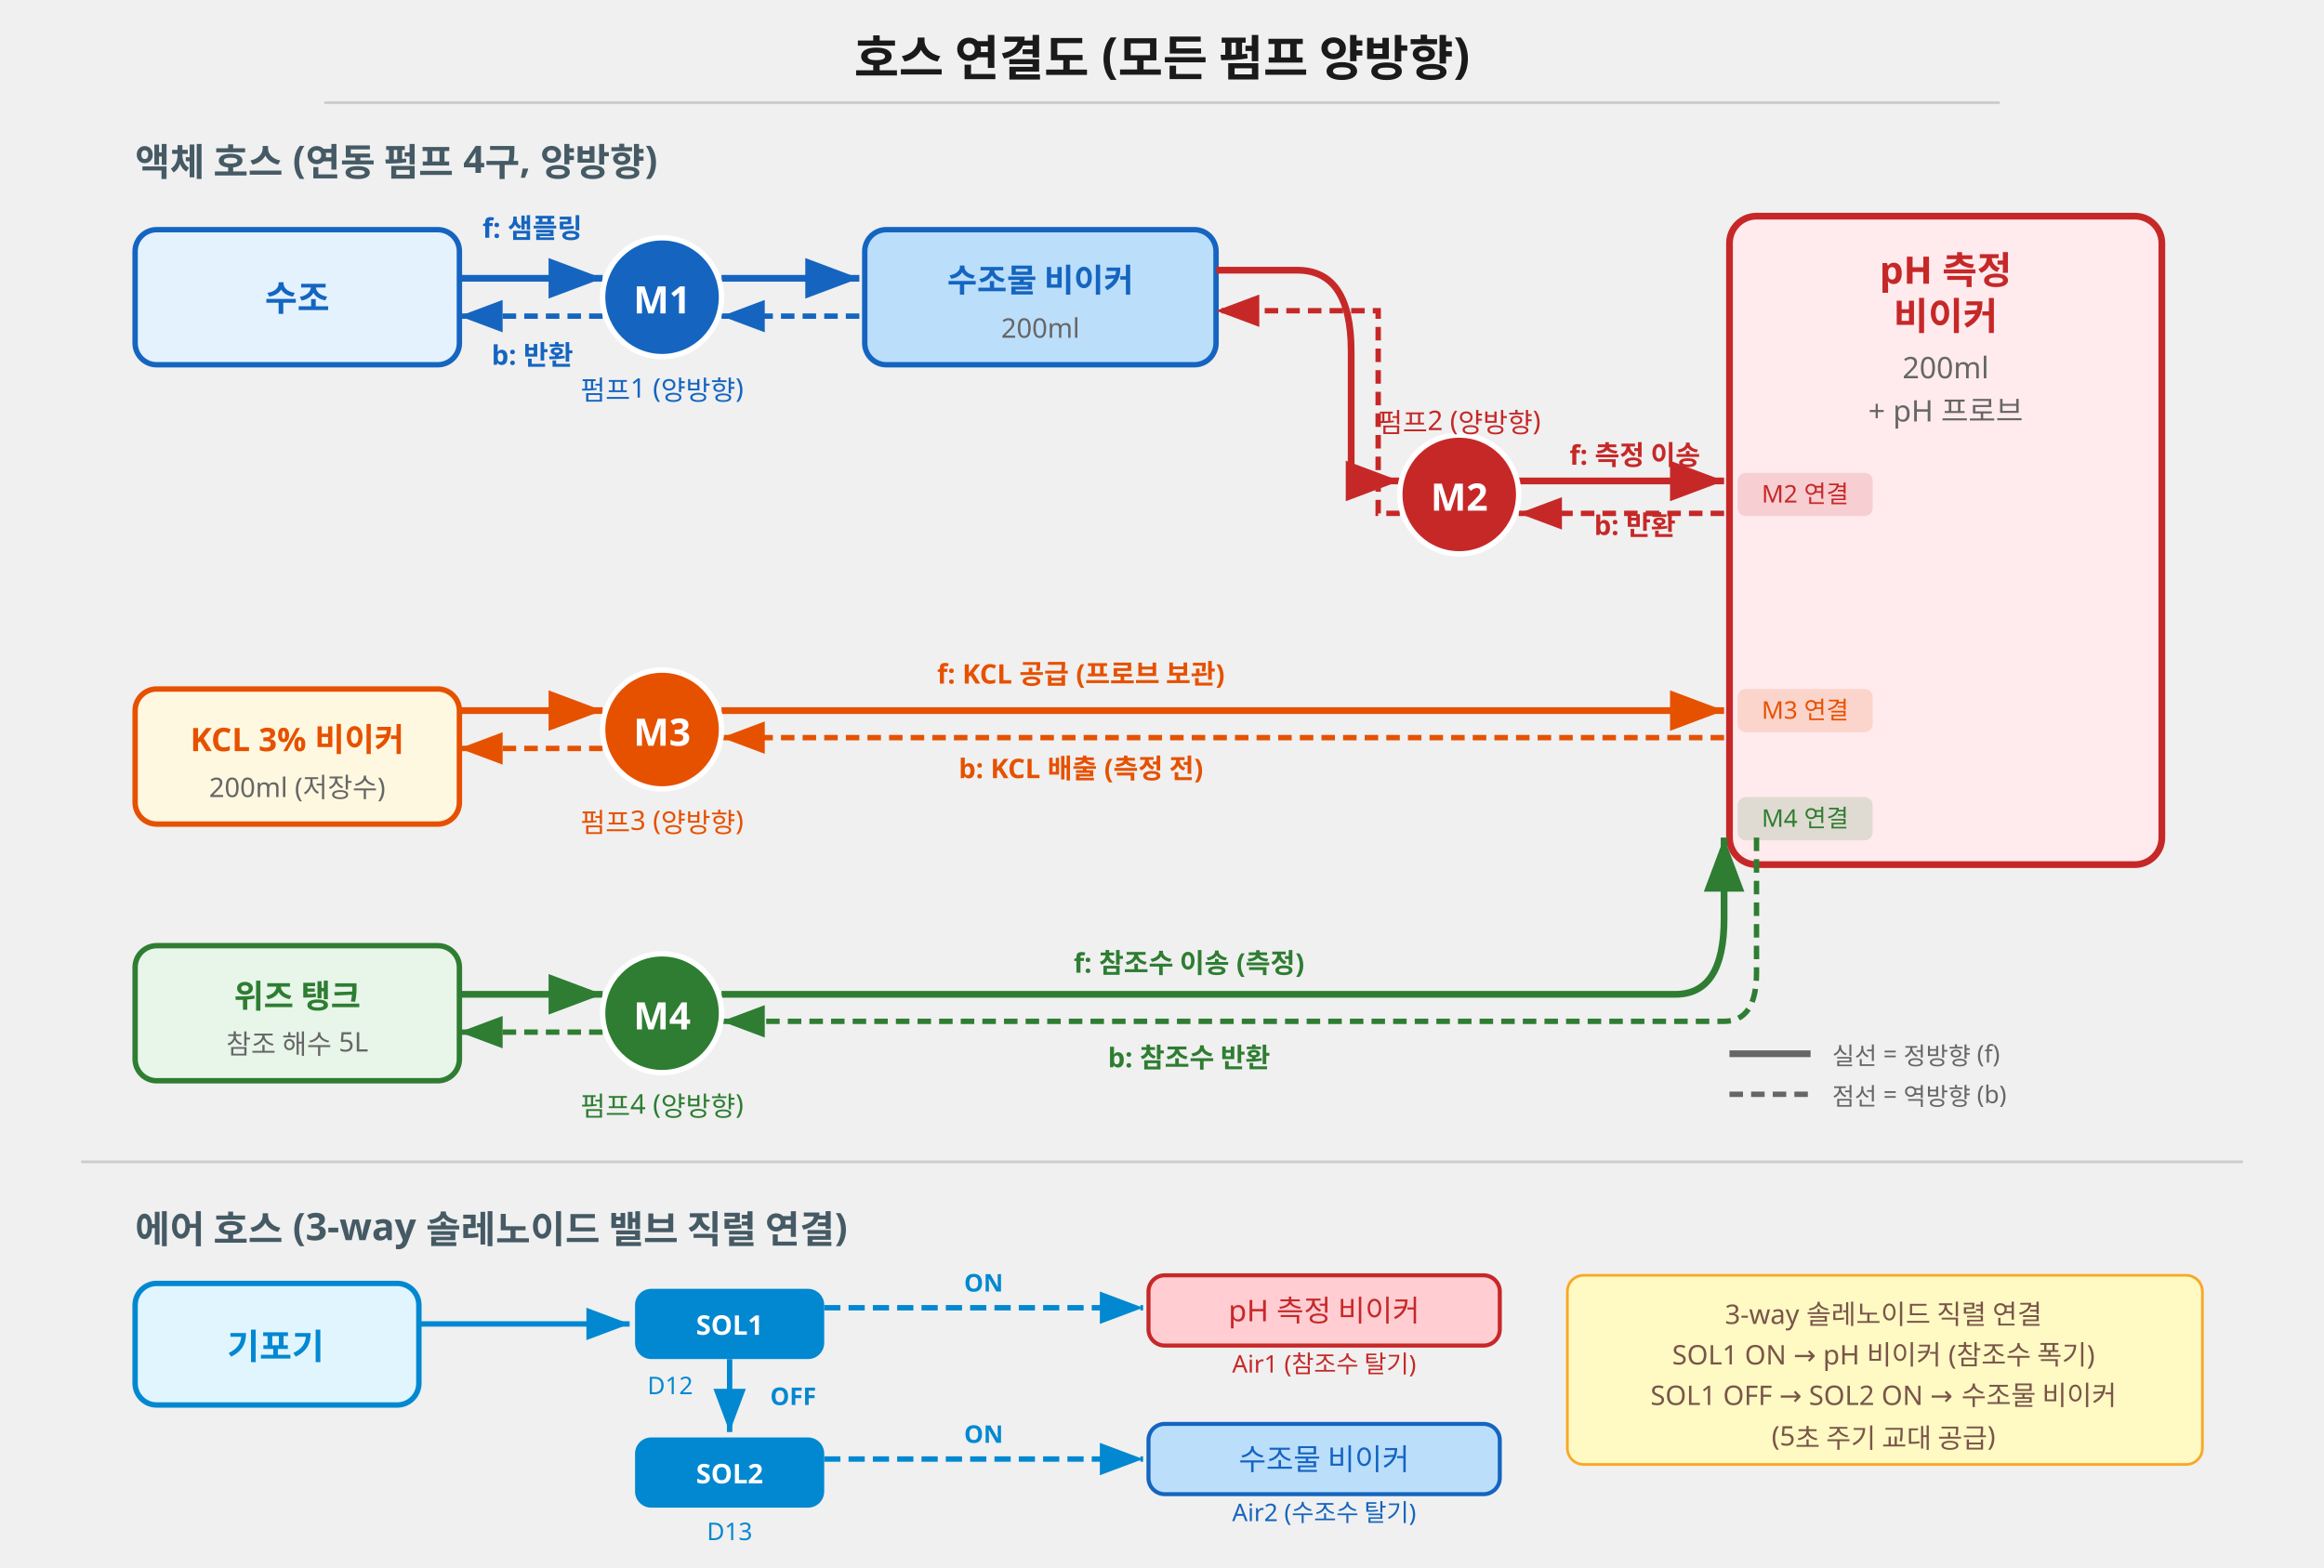
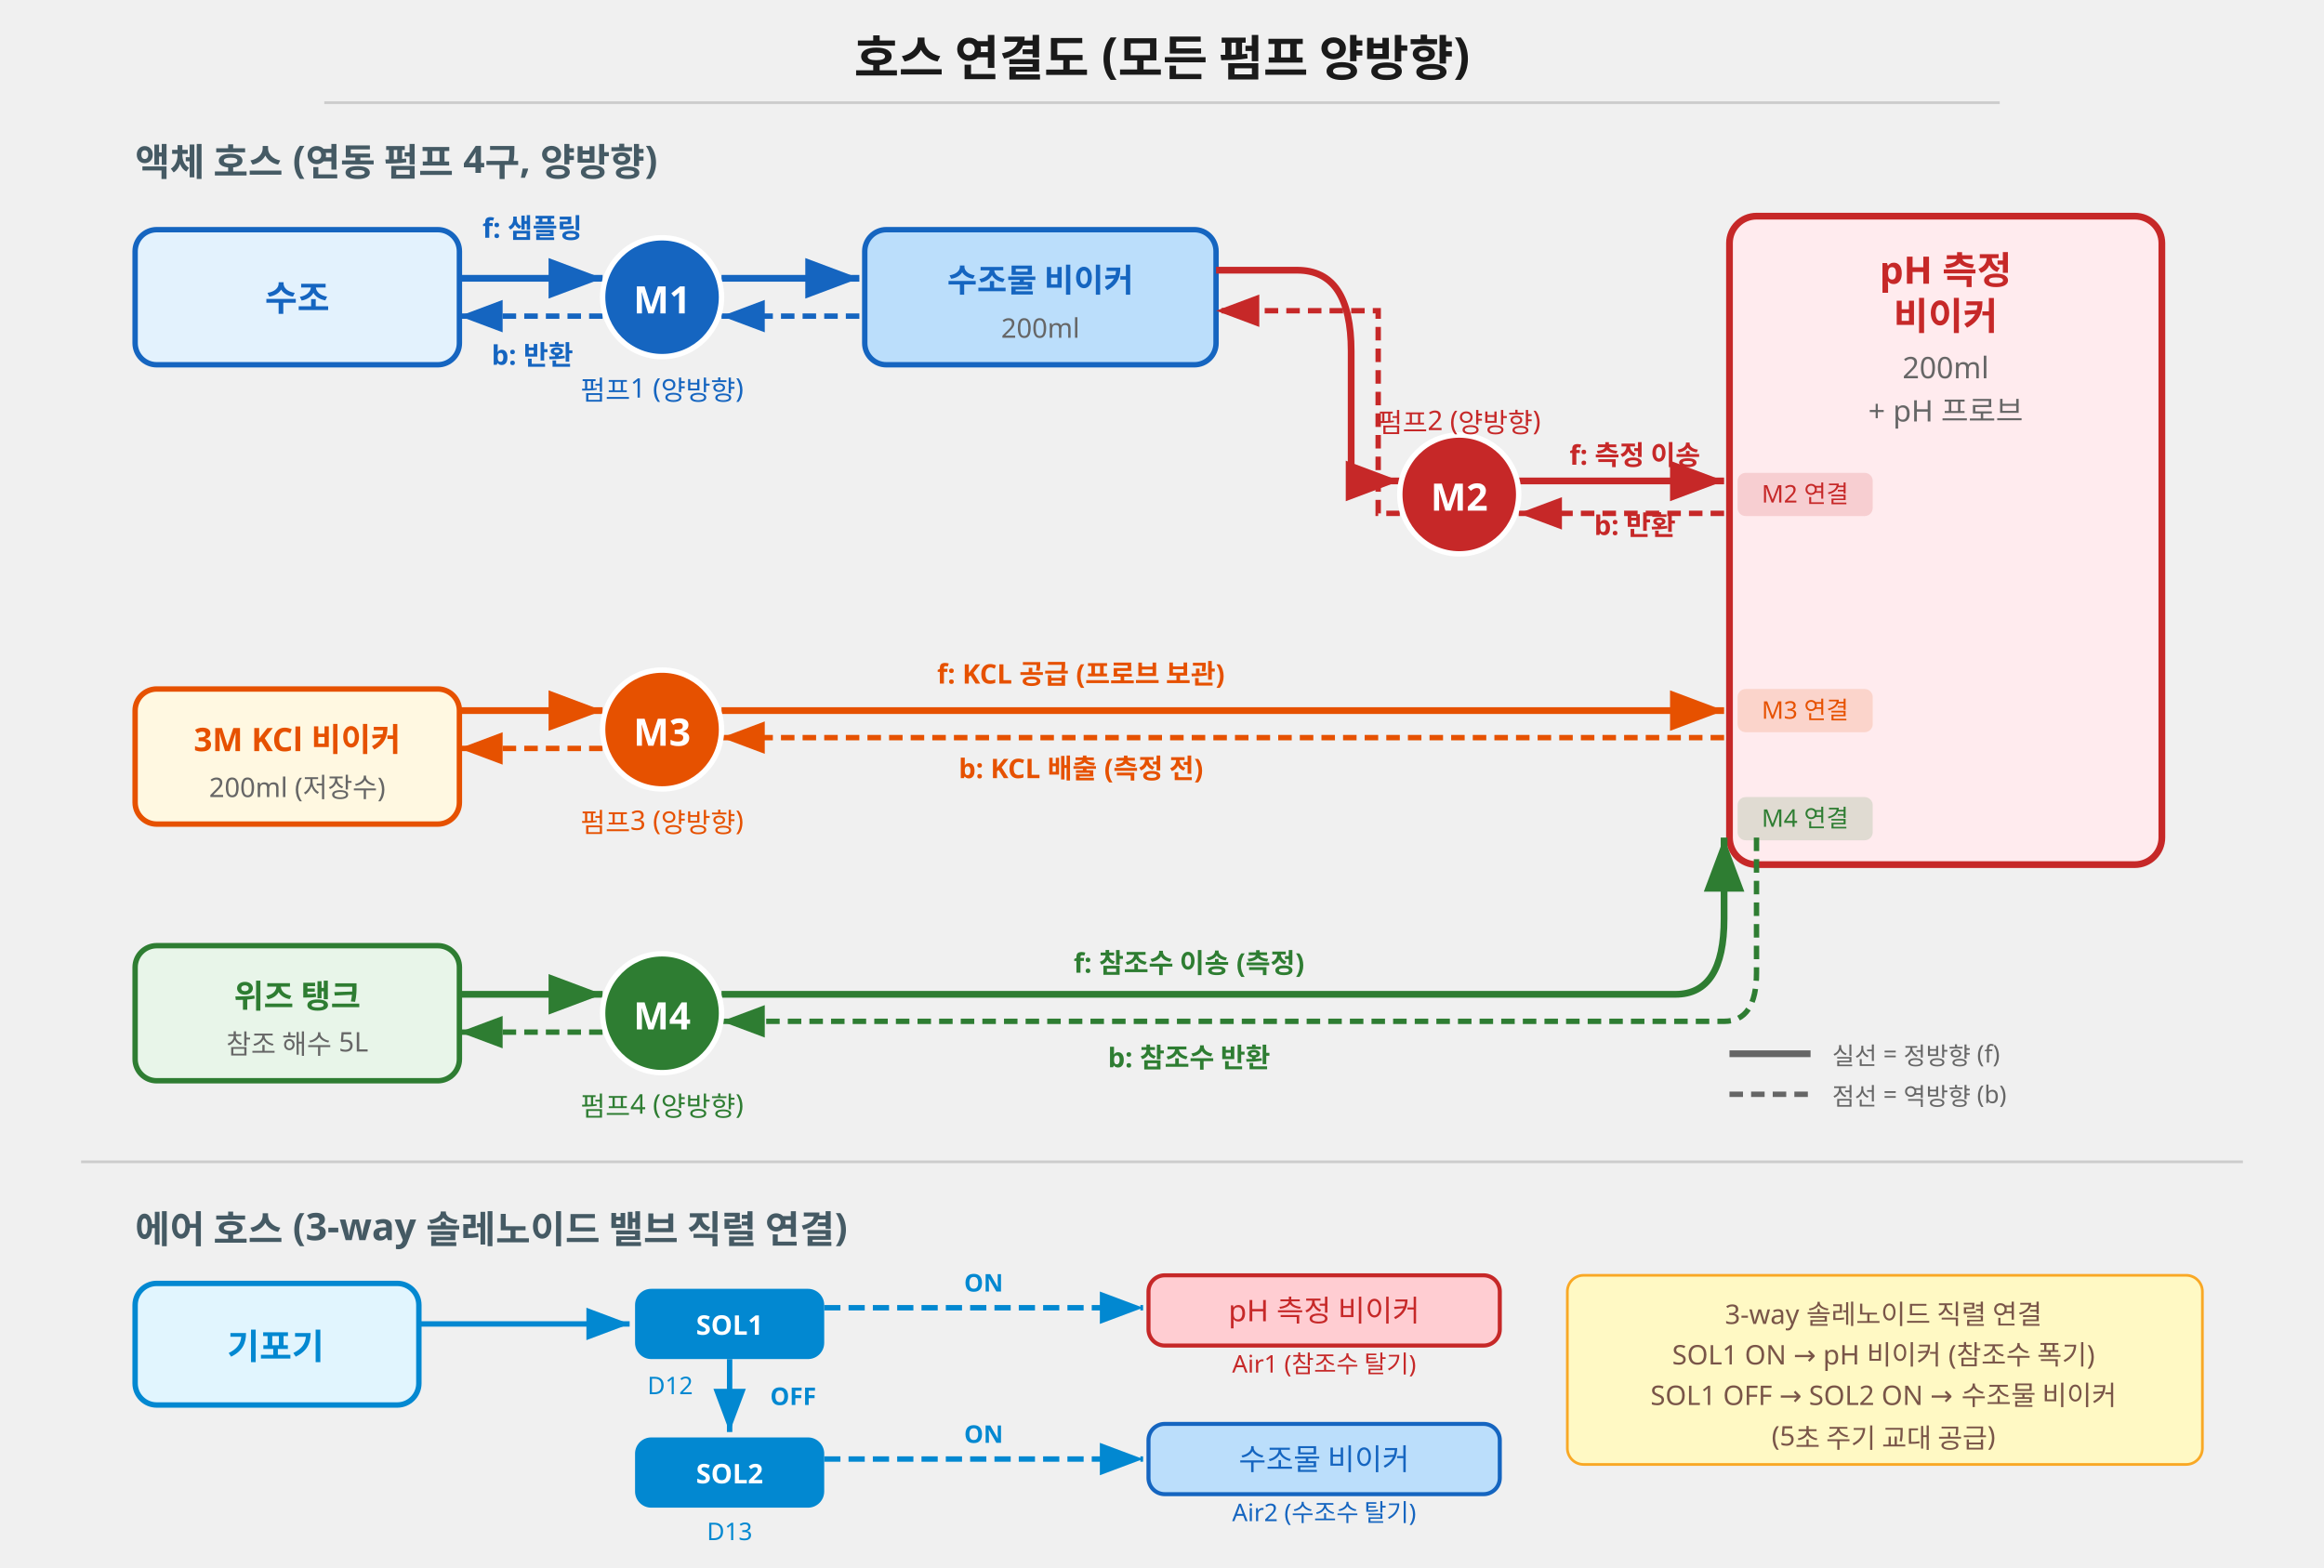
<svg xmlns="http://www.w3.org/2000/svg" viewBox="0 0 860 580" font-family="'Malgun Gothic', 'Apple SD Gothic Neo', sans-serif" font-size="12">
  <defs>
    <marker id="arr-b" markerWidth="8" markerHeight="6" refX="8" refY="3" orient="auto">
      <path d="M0,0 L8,3 L0,6 Z" fill="#1565C0" />
    </marker>
    <marker id="arr-b-rev" markerWidth="8" markerHeight="6" refX="0" refY="3" orient="auto">
      <path d="M8,0 L0,3 L8,6 Z" fill="#1565C0" />
    </marker>
    <marker id="arr-r" markerWidth="8" markerHeight="6" refX="8" refY="3" orient="auto">
      <path d="M0,0 L8,3 L0,6 Z" fill="#C62828" />
    </marker>
    <marker id="arr-r-rev" markerWidth="8" markerHeight="6" refX="0" refY="3" orient="auto">
      <path d="M8,0 L0,3 L8,6 Z" fill="#C62828" />
    </marker>
    <marker id="arr-o" markerWidth="8" markerHeight="6" refX="8" refY="3" orient="auto">
      <path d="M0,0 L8,3 L0,6 Z" fill="#E65100" />
    </marker>
    <marker id="arr-o-rev" markerWidth="8" markerHeight="6" refX="0" refY="3" orient="auto">
      <path d="M8,0 L0,3 L8,6 Z" fill="#E65100" />
    </marker>
    <marker id="arr-g" markerWidth="8" markerHeight="6" refX="8" refY="3" orient="auto">
      <path d="M0,0 L8,3 L0,6 Z" fill="#2E7D32" />
    </marker>
    <marker id="arr-g-rev" markerWidth="8" markerHeight="6" refX="0" refY="3" orient="auto">
      <path d="M8,0 L0,3 L8,6 Z" fill="#2E7D32" />
    </marker>
    <marker id="arr-air" markerWidth="8" markerHeight="6" refX="8" refY="3" orient="auto">
      <path d="M0,0 L8,3 L0,6 Z" fill="#0288D1" />
    </marker>
  </defs>
  <text x="430" y="28" text-anchor="middle" font-size="18" font-weight="bold" fill="#1a1a1a">호스 연결도 (모든 펌프 양방향)</text>
  <line x1="120" y1="38" x2="740" y2="38" stroke="#ccc" stroke-width="1" />
  <text x="50" y="65" font-size="14" font-weight="bold" fill="#455A64">액체 호스 (연동 펌프 4구, 양방향)</text>
  <rect x="640" y="80" width="160" height="240" rx="10" fill="#FFEBEE" stroke="#C62828" stroke-width="2.5" />
  <text x="720" y="105" text-anchor="middle" font-size="14" font-weight="bold" fill="#C62828">pH 측정</text>
  <text x="720" y="122" text-anchor="middle" font-size="14" font-weight="bold" fill="#C62828">비이커</text>
  <text x="720" y="140" text-anchor="middle" font-size="11" fill="#666">200ml</text>
  <text x="720" y="156" text-anchor="middle" font-size="11" fill="#666">+ pH 프로브</text>
  <rect x="643" y="175" width="50" height="16" rx="3" fill="#C62828" opacity="0.15" />
  <text x="668" y="186" text-anchor="middle" font-size="9" fill="#C62828">M2 연결</text>
  <rect x="643" y="255" width="50" height="16" rx="3" fill="#E65100" opacity="0.15" />
  <text x="668" y="266" text-anchor="middle" font-size="9" fill="#E65100">M3 연결</text>
  <rect x="643" y="295" width="50" height="16" rx="3" fill="#2E7D32" opacity="0.15" />
  <text x="668" y="306" text-anchor="middle" font-size="9" fill="#2E7D32">M4 연결</text>
  <rect x="50" y="85" width="120" height="50" rx="8" fill="#E3F2FD" stroke="#1565C0" stroke-width="2" />
  <text x="110" y="115" text-anchor="middle" font-size="13" font-weight="bold" fill="#1565C0">수조</text>
  <rect x="320" y="85" width="130" height="50" rx="8" fill="#BBDEFB" stroke="#1565C0" stroke-width="2" />
  <text x="385" y="108" text-anchor="middle" font-size="12" font-weight="bold" fill="#1565C0">수조물 비이커</text>
  <text x="385" y="125" text-anchor="middle" font-size="10" fill="#666">200ml</text>
  <line x1="170" y1="103" x2="223" y2="103" stroke="#1565C0" stroke-width="2.5" marker-end="url(#arr-b)" />
  <line x1="267" y1="103" x2="318" y2="103" stroke="#1565C0" stroke-width="2.5" marker-end="url(#arr-b)" />
  <line x1="223" y1="117" x2="170" y2="117" stroke="#1565C0" stroke-width="2" stroke-dasharray="5,3" marker-end="url(#arr-b)" />
  <line x1="318" y1="117" x2="267" y2="117" stroke="#1565C0" stroke-width="2" stroke-dasharray="5,3" marker-end="url(#arr-b)" />
  <circle cx="245" cy="110" r="22" fill="#1565C0" stroke="white" stroke-width="2" />
  <text x="245" y="116" text-anchor="middle" font-size="14" fill="white" font-weight="bold">M1</text>
  <text x="245" y="148" text-anchor="middle" font-size="10" fill="#1565C0">펌프1 (양방향)</text>
  <text x="197" y="88" text-anchor="middle" font-size="10" fill="#1565C0" font-weight="bold">f: 샘플링</text>
  <text x="197" y="135" text-anchor="middle" font-size="10" fill="#1565C0" font-weight="bold">b: 반환</text>
  <path d="M450,100 L480,100 Q500,100 500,130 L500,178 L518,178" fill="none" stroke="#C62828" stroke-width="2.5" marker-end="url(#arr-r)" />
  <path d="M562,178 L638,178" fill="none" stroke="#C62828" stroke-width="2.5" marker-end="url(#arr-r)" />
  <path d="M638,190 L562,190" fill="none" stroke="#C62828" stroke-width="2" stroke-dasharray="5,3" marker-end="url(#arr-r)" />
  <path d="M518,190 L510,190 Q510,145 510,115 L460,115 L450,115" fill="none" stroke="#C62828" stroke-width="2" stroke-dasharray="5,3" marker-end="url(#arr-r)" />
  <circle cx="540" cy="183" r="22" fill="#C62828" stroke="white" stroke-width="2" />
  <text x="540" y="189" text-anchor="middle" font-size="14" fill="white" font-weight="bold">M2</text>
  <text x="540" y="160" text-anchor="middle" font-size="10" fill="#C62828">펌프2 (양방향)</text>
  <text x="605" y="172" text-anchor="middle" font-size="10" fill="#C62828" font-weight="bold">f: 측정 이송</text>
  <text x="605" y="198" text-anchor="middle" font-size="10" fill="#C62828" font-weight="bold">b: 반환</text>
  <rect x="50" y="255" width="120" height="50" rx="8" fill="#FFF8E1" stroke="#E65100" stroke-width="2" />
-   <text x="110" y="278" text-anchor="middle" font-size="12" font-weight="bold" fill="#E65100">KCL 3% 비이커</text>
+   <text x="110" y="278" text-anchor="middle" font-size="12" font-weight="bold" fill="#E65100">3M KCl 비이커</text>
  <text x="110" y="295" text-anchor="middle" font-size="10" fill="#666">200ml (저장수)</text>
  <line x1="170" y1="263" x2="223" y2="263" stroke="#E65100" stroke-width="2.5" marker-end="url(#arr-o)" />
  <path d="M267,263 L638,263" fill="none" stroke="#E65100" stroke-width="2.5" marker-end="url(#arr-o)" />
  <line x1="223" y1="277" x2="170" y2="277" stroke="#E65100" stroke-width="2" stroke-dasharray="5,3" marker-end="url(#arr-o)" />
  <path d="M638,273 L267,273" fill="none" stroke="#E65100" stroke-width="2" stroke-dasharray="5,3" marker-end="url(#arr-o)" />
  <circle cx="245" cy="270" r="22" fill="#E65100" stroke="white" stroke-width="2" />
  <text x="245" y="276" text-anchor="middle" font-size="14" fill="white" font-weight="bold">M3</text>
  <text x="245" y="308" text-anchor="middle" font-size="10" fill="#E65100">펌프3 (양방향)</text>
  <text x="400" y="253" text-anchor="middle" font-size="10" fill="#E65100" font-weight="bold">f: KCL 공급 (프로브 보관)</text>
  <text x="400" y="288" text-anchor="middle" font-size="10" fill="#E65100" font-weight="bold">b: KCL 배출 (측정 전)</text>
  <rect x="50" y="350" width="120" height="50" rx="8" fill="#E8F5E9" stroke="#2E7D32" stroke-width="2" />
  <text x="110" y="373" text-anchor="middle" font-size="12" font-weight="bold" fill="#2E7D32">위즈 탱크</text>
  <text x="110" y="390" text-anchor="middle" font-size="10" fill="#666">참조 해수 5L</text>
  <line x1="170" y1="368" x2="223" y2="368" stroke="#2E7D32" stroke-width="2.5" marker-end="url(#arr-g)" />
  <path d="M267,368 L620,368 Q638,368 638,340 L638,310" fill="none" stroke="#2E7D32" stroke-width="2.5" marker-end="url(#arr-g)" />
  <line x1="223" y1="382" x2="170" y2="382" stroke="#2E7D32" stroke-width="2" stroke-dasharray="5,3" marker-end="url(#arr-g)" />
  <path d="M650,310 L650,360 Q650,378 638,378 L267,378" fill="none" stroke="#2E7D32" stroke-width="2" stroke-dasharray="5,3" marker-end="url(#arr-g)" />
  <circle cx="245" cy="375" r="22" fill="#2E7D32" stroke="white" stroke-width="2" />
  <text x="245" y="381" text-anchor="middle" font-size="14" fill="white" font-weight="bold">M4</text>
  <text x="245" y="413" text-anchor="middle" font-size="10" fill="#2E7D32">펌프4 (양방향)</text>
  <text x="440" y="360" text-anchor="middle" font-size="10" fill="#2E7D32" font-weight="bold">f: 참조수 이송 (측정)</text>
  <text x="440" y="395" text-anchor="middle" font-size="10" fill="#2E7D32" font-weight="bold">b: 참조수 반환</text>
  <line x1="30" y1="430" x2="830" y2="430" stroke="#ccc" stroke-width="1" />
  <text x="50" y="460" font-size="14" font-weight="bold" fill="#455A64">에어 호스 (3-way 솔레노이드 밸브 직렬 연결)</text>
  <rect x="50" y="475" width="105" height="45" rx="8" fill="#E1F5FE" stroke="#0288D1" stroke-width="2" />
  <text x="102" y="503" text-anchor="middle" font-size="13" font-weight="bold" fill="#0288D1">기포기</text>
  <line x1="155" y1="490" x2="233" y2="490" stroke="#0288D1" stroke-width="2" marker-end="url(#arr-air)" />
  <rect x="235" y="477" width="70" height="26" rx="6" fill="#0288D1" />
  <text x="270" y="494" text-anchor="middle" font-size="10" fill="white" font-weight="bold">SOL1</text>
  <text x="248" y="516" text-anchor="middle" font-size="9" fill="#0288D1">D12</text>
  <line x1="305" y1="484" x2="423" y2="484" stroke="#0288D1" stroke-width="2" stroke-dasharray="6,3" marker-end="url(#arr-air)" />
  <text x="364" y="478" text-anchor="middle" font-size="9" fill="#0288D1" font-weight="bold">ON</text>
  <rect x="425" y="472" width="130" height="26" rx="6" fill="#FFCDD2" stroke="#C62828" stroke-width="1.5" />
  <text x="490" y="489" text-anchor="middle" font-size="11" fill="#C62828">pH 측정 비이커</text>
  <text x="490" y="508" text-anchor="middle" font-size="9" fill="#C62828">Air1 (참조수 탈기)</text>
  <line x1="270" y1="503" x2="270" y2="530" stroke="#0288D1" stroke-width="2" marker-end="url(#arr-air)" />
  <text x="285" y="520" font-size="9" fill="#0288D1" font-weight="bold">OFF</text>
  <rect x="235" y="532" width="70" height="26" rx="6" fill="#0288D1" />
  <text x="270" y="549" text-anchor="middle" font-size="10" fill="white" font-weight="bold">SOL2</text>
  <text x="270" y="570" text-anchor="middle" font-size="9" fill="#0288D1">D13</text>
  <line x1="305" y1="540" x2="423" y2="540" stroke="#0288D1" stroke-width="2" stroke-dasharray="6,3" marker-end="url(#arr-air)" />
  <text x="364" y="534" text-anchor="middle" font-size="9" fill="#0288D1" font-weight="bold">ON</text>
  <rect x="425" y="527" width="130" height="26" rx="6" fill="#BBDEFB" stroke="#1565C0" stroke-width="1.5" />
  <text x="490" y="544" text-anchor="middle" font-size="11" fill="#1565C0">수조물 비이커</text>
  <text x="490" y="563" text-anchor="middle" font-size="9" fill="#1565C0">Air2 (수조수 탈기)</text>
  <rect x="580" y="472" width="235" height="70" rx="6" fill="#FFF9C4" stroke="#F9A825" stroke-width="1" />
  <text x="697" y="490" text-anchor="middle" font-size="10" fill="#795548">3-way 솔레노이드 직렬 연결</text>
  <text x="697" y="505" text-anchor="middle" font-size="10" fill="#795548">SOL1 ON → pH 비이커 (참조수 폭기)</text>
  <text x="697" y="520" text-anchor="middle" font-size="10" fill="#795548">SOL1 OFF → SOL2 ON → 수조물 비이커</text>
  <text x="697" y="535" text-anchor="middle" font-size="10" fill="#795548">(5초 주기 교대 공급)</text>
  <line x1="640" y1="390" x2="670" y2="390" stroke="#666" stroke-width="2.5" />
  <text x="678" y="394" font-size="9" fill="#666">실선 = 정방향 (f)</text>
  <line x1="640" y1="405" x2="670" y2="405" stroke="#666" stroke-width="2" stroke-dasharray="5,3" />
  <text x="678" y="409" font-size="9" fill="#666">점선 = 역방향 (b)</text>
</svg>
